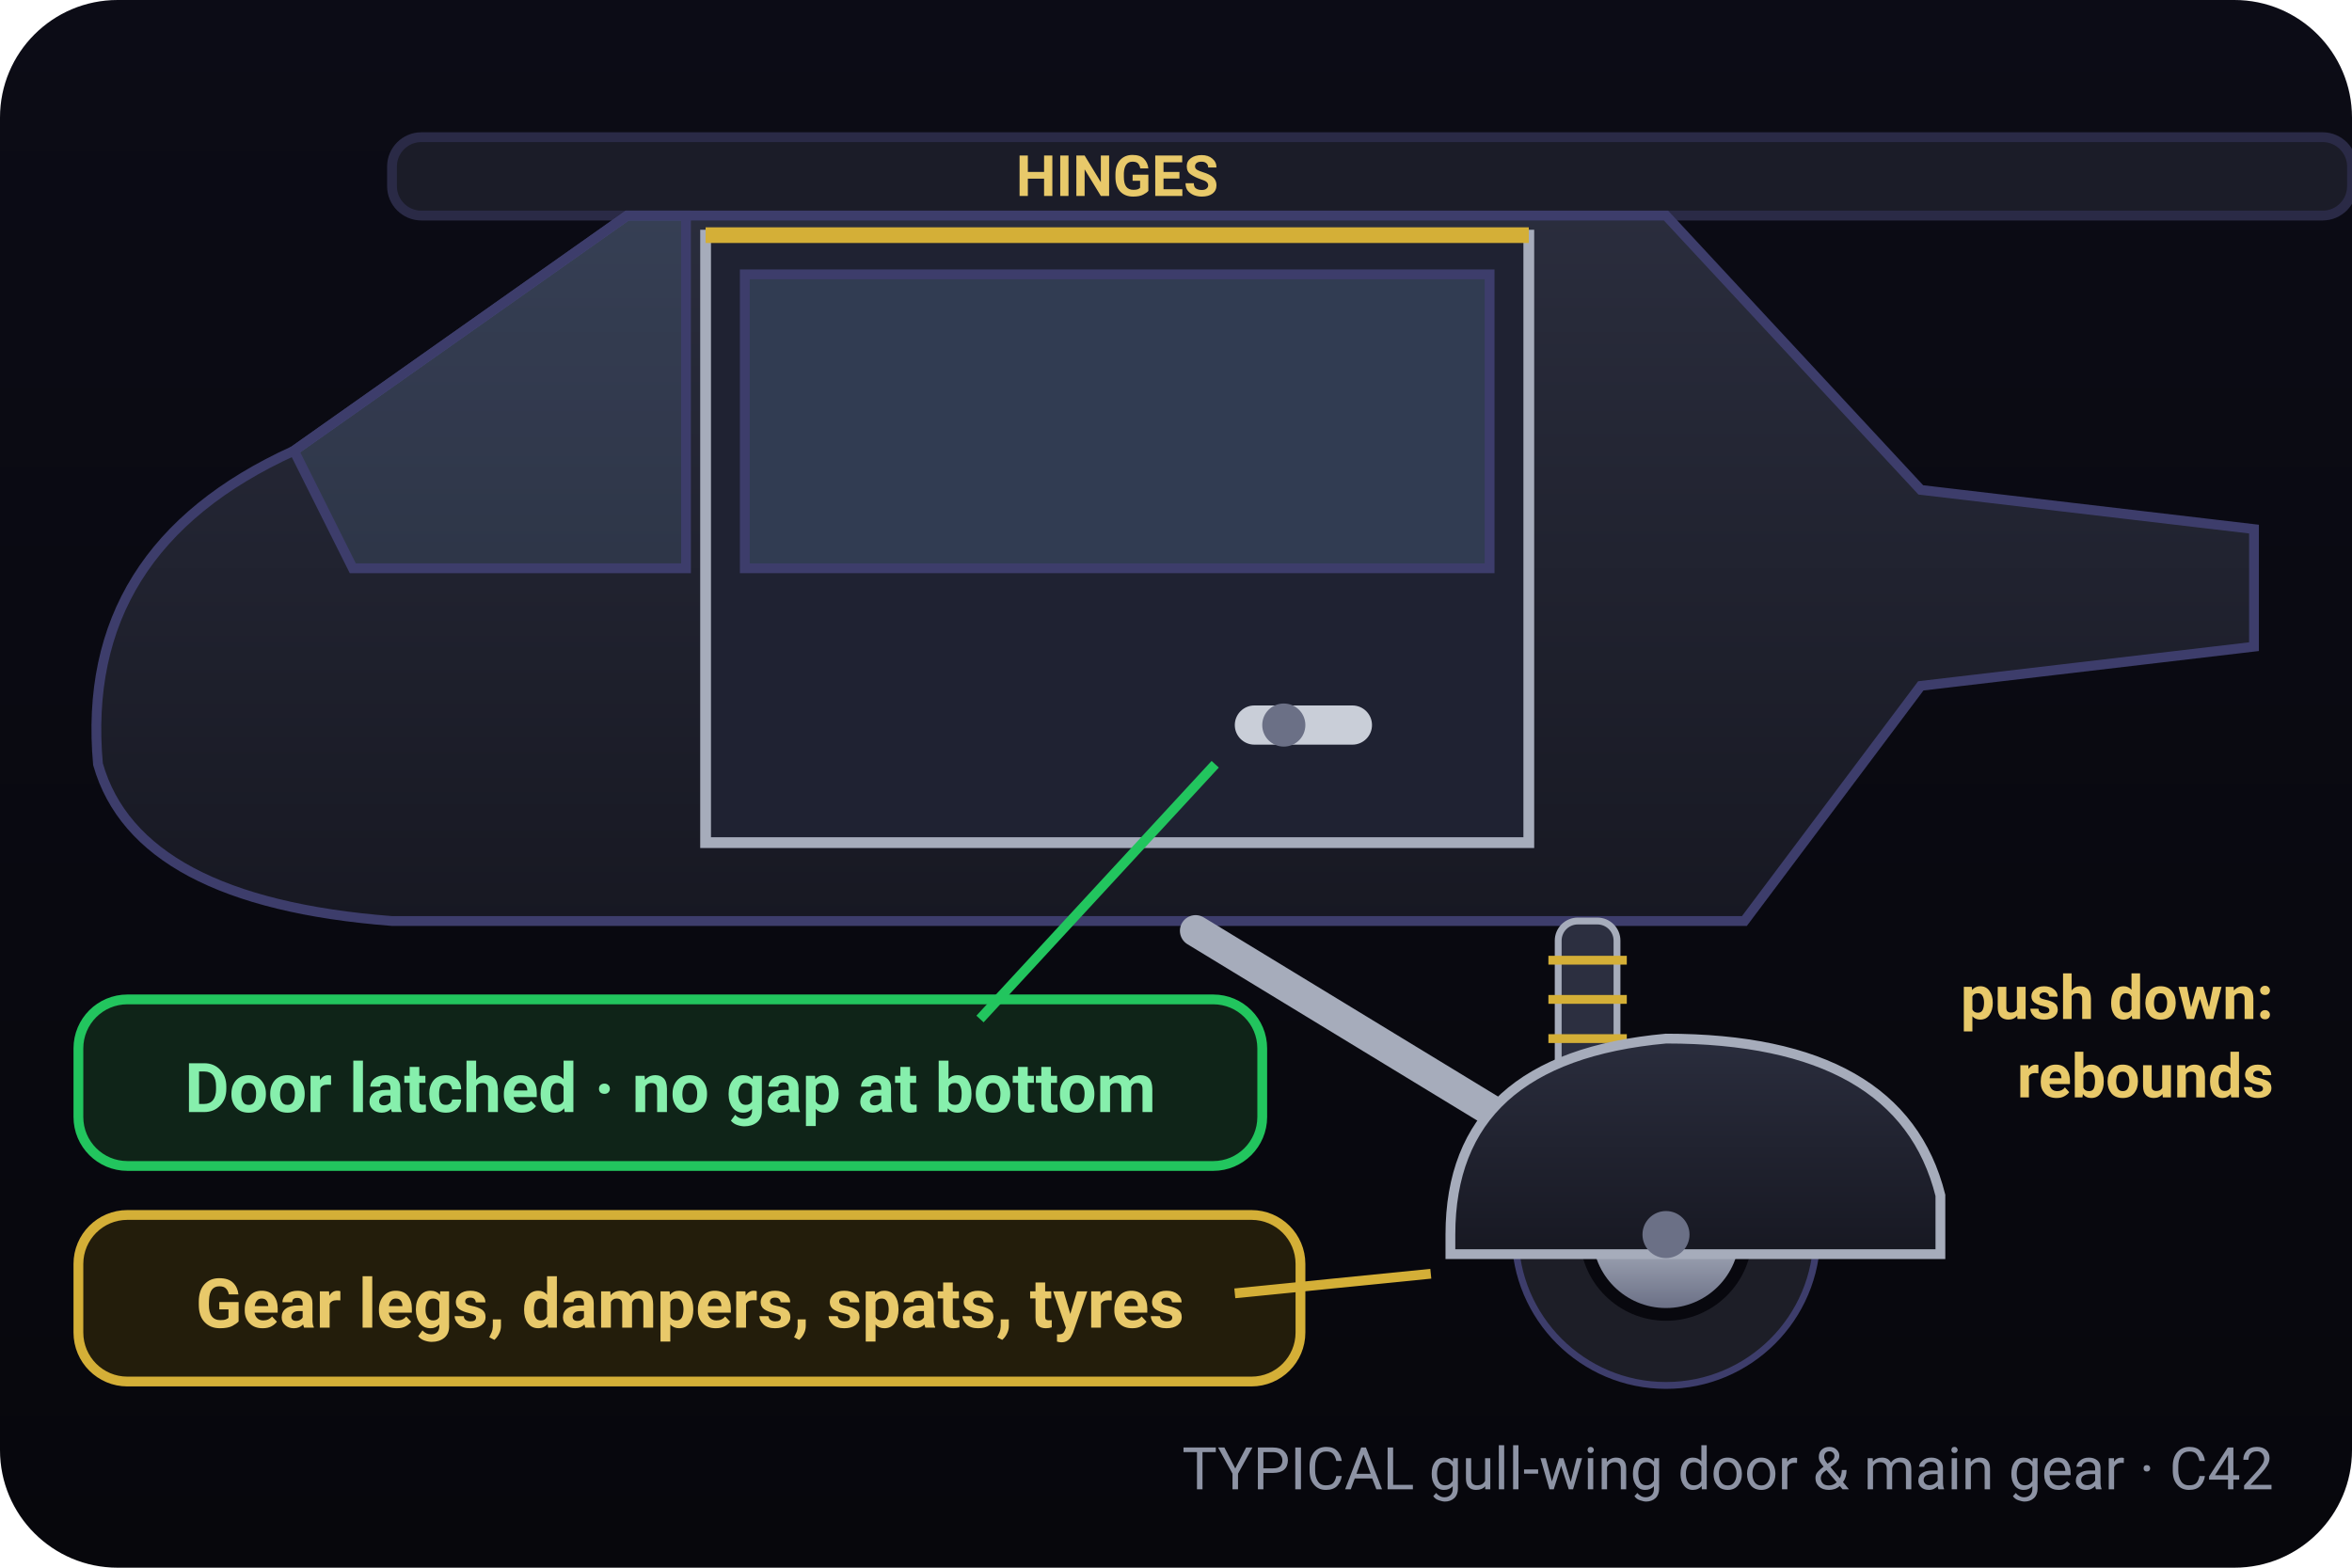
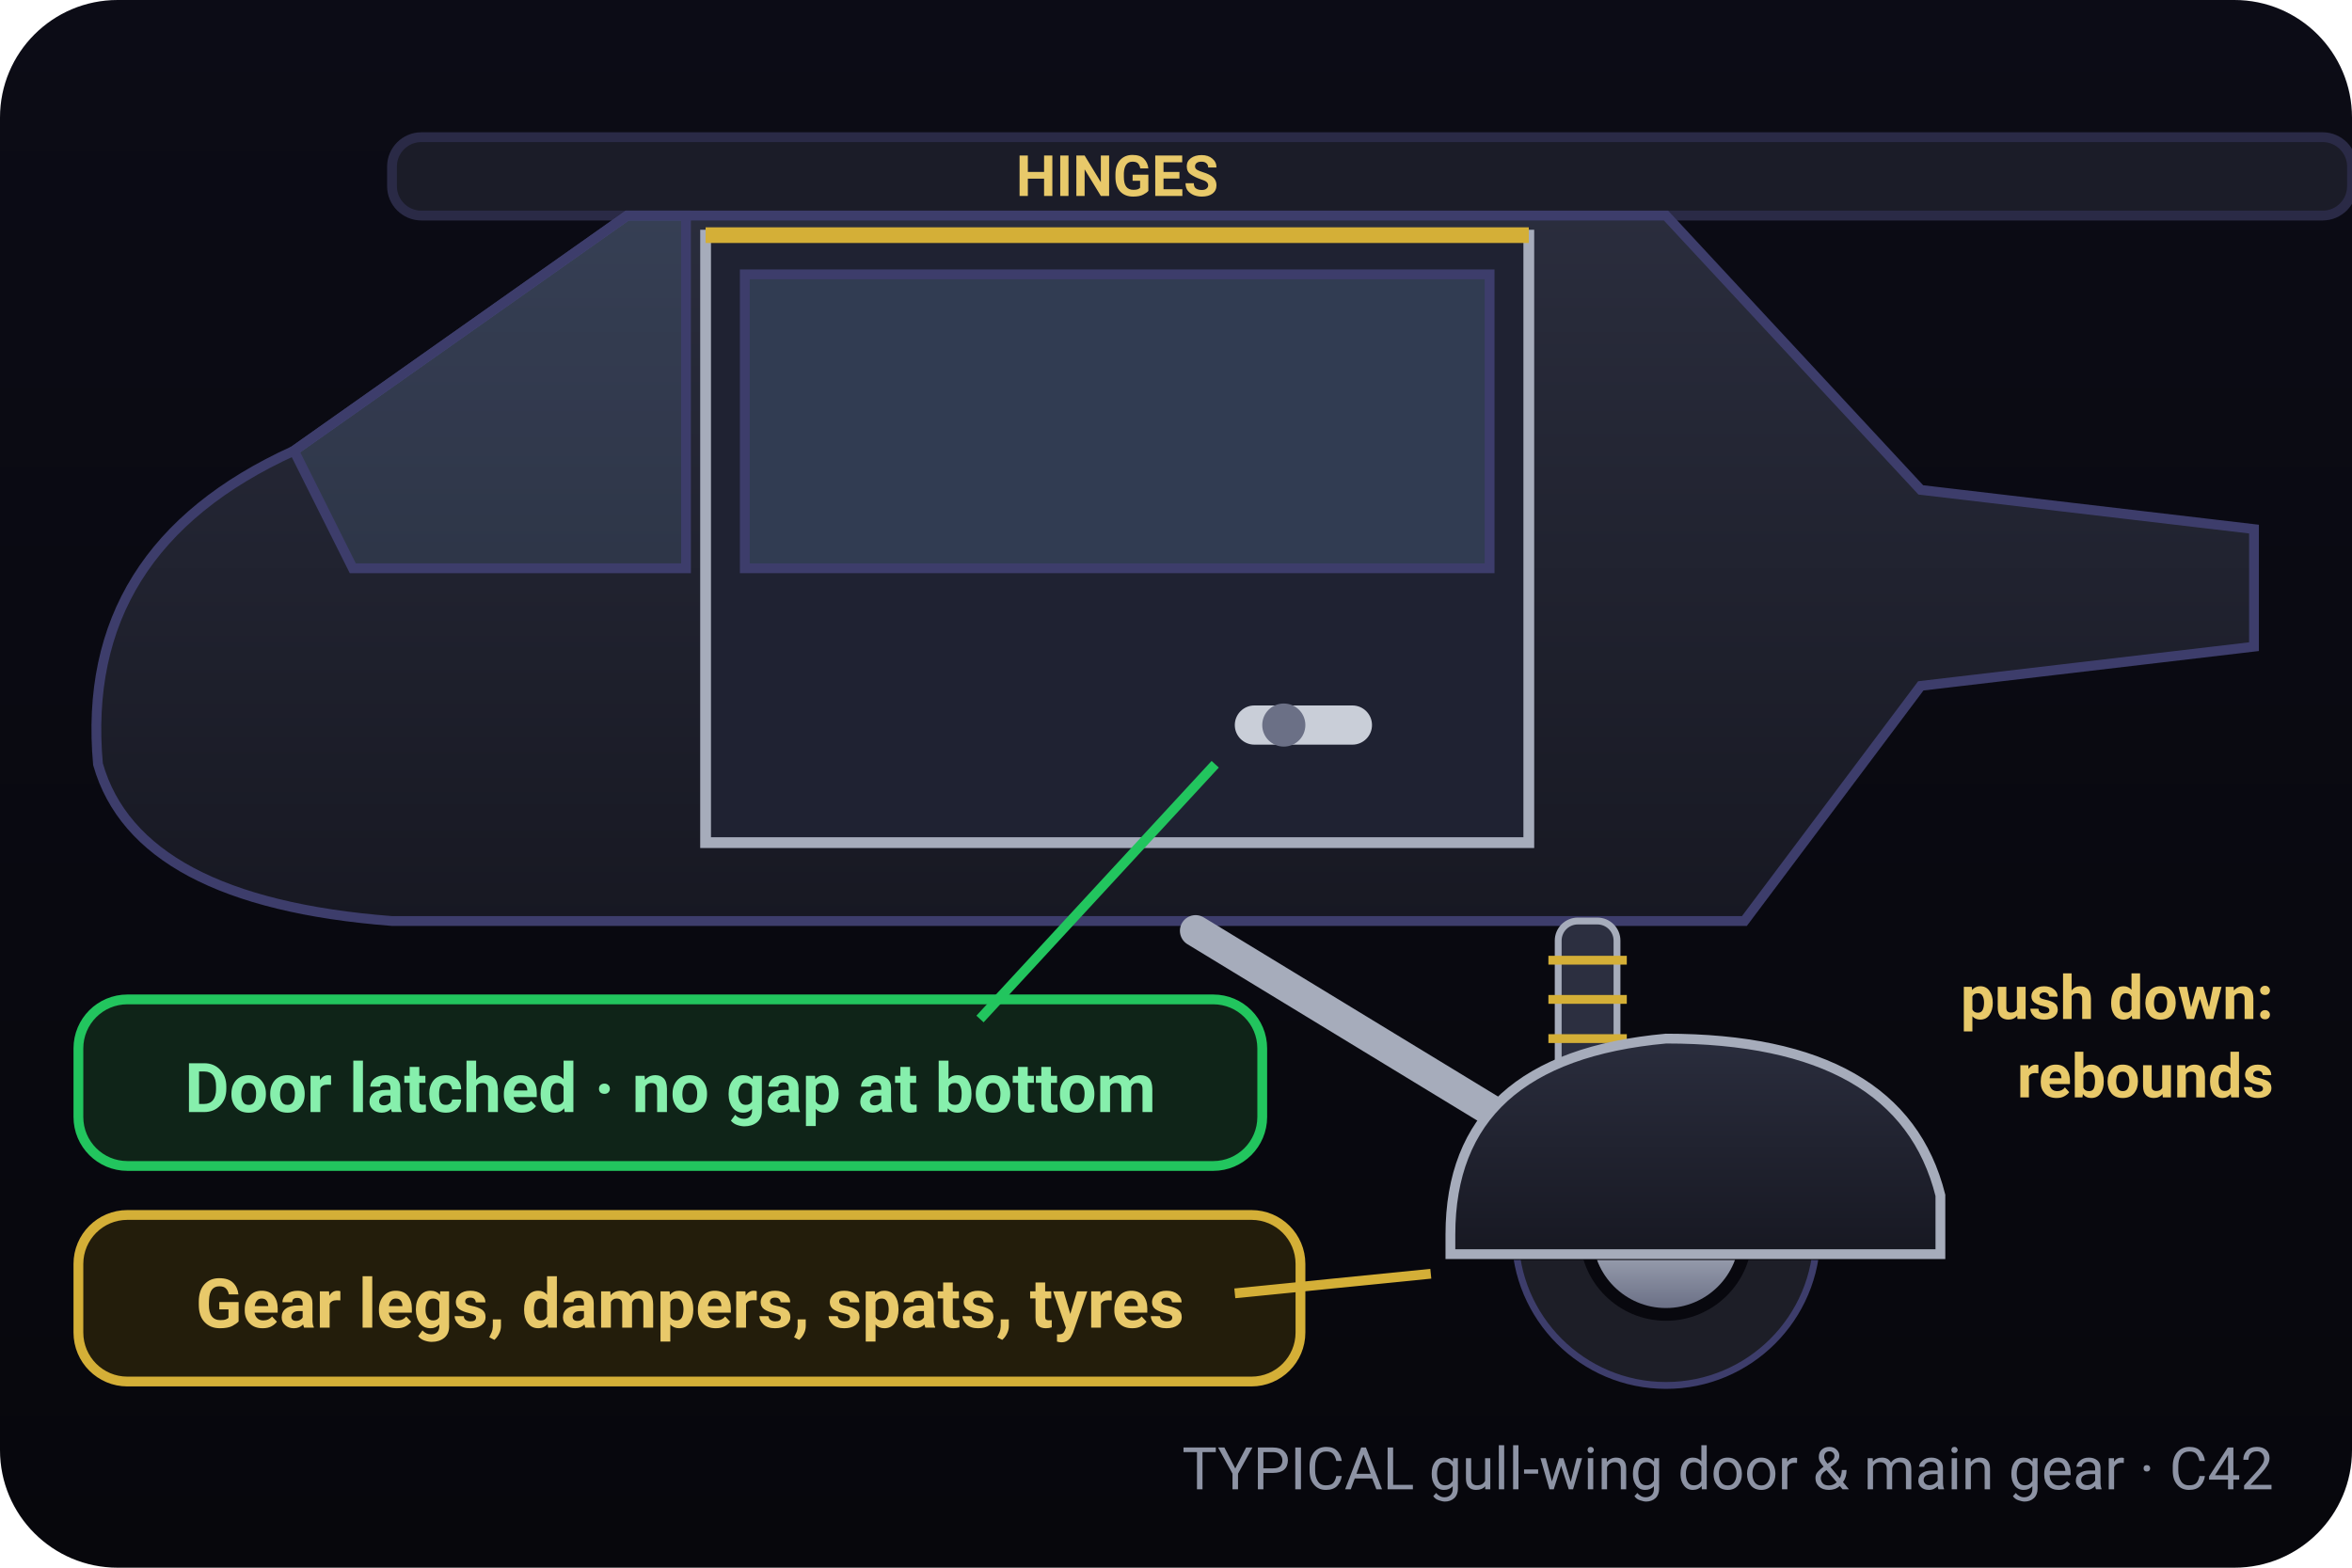
<svg xmlns="http://www.w3.org/2000/svg" viewBox="0 0 240 160" role="img" aria-label="Typical C42 gull-wing door hinged along the top: open, check hinges and struts, close and latch with no gap at the bottom; then the main gear leg, shock absorber, spat and tyre are checked and the aircraft rebounds when pushed down">
  <defs>
    <linearGradient id="bg" x1="0" y1="0" x2="0" y2="1">
      <stop offset="0" stop-color="#0c0c16" />
      <stop offset="1" stop-color="#07070c" />
    </linearGradient>
    <linearGradient id="metal" x1="0" y1="0" x2="0" y2="1">
      <stop offset="0" stop-color="#e4e7ee" />
      <stop offset=".5" stop-color="#a9afbd" />
      <stop offset="1" stop-color="#6b7086" />
    </linearGradient>
    <linearGradient id="metalh" x1="0" y1="0" x2="1" y2="0">
      <stop offset="0" stop-color="#6b7086" />
      <stop offset=".45" stop-color="#d9dde5" />
      <stop offset="1" stop-color="#7d8296" />
    </linearGradient>
    <linearGradient id="skin" x1="0" y1="0" x2="0" y2="1">
      <stop offset="0" stop-color="#2a2d3d" />
      <stop offset="1" stop-color="#171822" />
    </linearGradient>
    <linearGradient id="fab" x1="0" y1="0" x2="0" y2="1">
      <stop offset="0" stop-color="#262a3c" />
      <stop offset="1" stop-color="#1a1c2a" />
    </linearGradient>
    <radialGradient id="glass" cx=".35" cy=".3" r=".8">
      <stop offset="0" stop-color="#93c5fd" stop-opacity=".28" />
      <stop offset="1" stop-color="#8b5cf6" stop-opacity=".12" />
    </radialGradient>
+     <clipPath id="belowspat">
+       <rect x="140" y="134.6" width="70" height="30" />
+     </clipPath>
  </defs>
  <style>
  text{font-family:system-ui,-apple-system,"Segoe UI",Roboto,Arial,sans-serif}
  .door{transform-origin:100px 30px;animation:door 4s ease-in-out infinite}
  .latch{transform-origin:131px 80px;animation:latch 4s ease-in-out infinite}
  .pa{animation:pa 4s linear infinite}
  .pb{animation:pb 4s linear infinite}
  .bounce{animation:bounce 4s ease-in-out infinite}
  .damp{transform-origin:162px 124px;animation:damp 4s ease-in-out infinite}
  @keyframes door{0%,4%{transform:scaleY(1)}14%,22%{transform:scaleY(.3)}34%,100%{transform:scaleY(1)}}
  @keyframes latch{0%,34%{transform:rotate(-70deg)}42%,100%{transform:rotate(0)}}
  @keyframes pa{0%,36%{opacity:.2}42%,96%{opacity:1}100%{opacity:.2}}
  @keyframes pb{0%,52%{opacity:.2}58%,96%{opacity:1}100%{opacity:.2}}
  @keyframes bounce{0%,56%{transform:translateY(0)}62%{transform:translateY(5px)}70%{transform:translateY(-1.5px)}76%,100%{transform:translateY(0)}}
  @keyframes damp{0%,56%{transform:scaleY(1)}62%{transform:scaleY(.8)}70%{transform:scaleY(1.04)}76%,100%{transform:scaleY(1)}}
  @media (prefers-reduced-motion:reduce){*{animation:none!important}}
</style>
  <rect width="240" height="160" rx="12" fill="url(#bg)" />
  <g transform="translate(0,-6)">
    <g class="bounce">
      <rect x="40" y="20" width="200" height="8" rx="3" fill="#1b1c28" stroke="#2a2a46" />
      <path d="M10 84 Q8 62 30 52 L64 28 L170 28 L196 56 L230 60 L230 72 L196 76 L178 100 L40 100 Q14 98 10 84Z" fill="url(#skin)" stroke="#3d3d6b" />
      <path d="M30 52 L64 28 L70 28 L70 64 L36 64Z" fill="#93c5fd" fill-opacity=".12" stroke="#3d3d6b" />
+       <path d="M72 30 L156 30 L156 92 L72 92Z" fill="#08080e" stroke="#2a2a46" />
      <g class="door">
        <path d="M72 30 L156 30 L156 92 L72 92Z" fill="#1f2232" stroke="#a6acbb" stroke-width="1.1" />
        <path d="M76 34 L152 34 L152 64 L76 64Z" fill="#93c5fd" fill-opacity=".16" stroke="#3d3d6b" />
+         <g class="latch">
+           <rect x="126" y="78" width="14" height="4" rx="2" fill="#c9ced8" />
+           <circle cx="131" cy="80" r="2.2" fill="#6b7086" />
+         </g>
      </g>
      <path d="M72 30 L156 30" stroke="#d4af37" stroke-width="1.6" />
      <text x="114" y="26" text-anchor="middle" font-size="5.8" font-weight="700" fill="#e8c96a">HINGES</text>
-       <g class="latch">
-         <rect x="126" y="78" width="14" height="4" rx="2" fill="#c9ced8" />
-         <circle cx="131" cy="80" r="2.2" fill="#6b7086" />
-       </g>
    </g>
    <path d="M122 101 L168 129" stroke="#a6acbb" stroke-width="3.2" stroke-linecap="round" />
    <g class="damp">
      <rect x="159" y="100" width="6" height="24" rx="2" fill="#2c2f40" stroke="#a6acbb" stroke-width=".7" />
      <path d="M158 104 h8 M158 108 h8 M158 112 h8 M158 116 h8 M158 120 h8" stroke="#d4af37" stroke-width=".9" />
    </g>
    <g>
-       <circle cx="170" cy="132" r="12" fill="none" stroke="#1d1e27" stroke-width="6.4" />
-       <circle cx="170" cy="132" r="15.4" fill="none" stroke="#3d3d6b" stroke-width=".7" />
-       <circle cx="170" cy="132" r="7.5" fill="url(#metal)" />
+       <g clip-path="url(#belowspat)">
+         <circle cx="170" cy="132" r="12" fill="none" stroke="#1d1e27" stroke-width="6.4" />
+         <circle cx="170" cy="132" r="15.4" fill="none" stroke="#3d3d6b" stroke-width=".7" />
+         <circle cx="170" cy="132" r="7.5" fill="url(#metal)" />
+       </g>
      <path d="M148 132 Q148 114 170 112 Q194 112 198 128 L198 134 L148 134Z" fill="url(#skin)" stroke="#a6acbb" stroke-width="1" />
-       <circle cx="170" cy="132" r="2.4" fill="#6b7086" />
    </g>
    <g class="pa">
      <g>
        <rect x="8.0" y="108" width="120.8" height="17" rx="5" fill="#0f2418" stroke="#22c55e" />
        <text x="68.4" y="119.5" text-anchor="middle" font-size="7" font-weight="700" fill="#86efac">Door latched · no gap at bottom</text>
      </g>
      <path d="M100 110 L124 84" stroke="#22c55e" stroke-width="1" />
    </g>
    <g class="pb">
      <g>
        <rect x="8.0" y="130" width="124.7" height="17" rx="5" fill="#231d0b" stroke="#d4af37" />
        <text x="70.4" y="141.5" text-anchor="middle" font-size="7" font-weight="700" fill="#e8c96a">Gear legs, dampers, spats, tyres</text>
      </g>
      <path d="M126 138 L146 136" stroke="#d4af37" stroke-width="1" />
    </g>
    <g class="pb">
      <text x="232" y="110" text-anchor="end" font-size="6.2" font-weight="700" fill="#e8c96a">push down:</text>
      <text x="232" y="118" text-anchor="end" font-size="6.2" font-weight="700" fill="#e8c96a">rebounds</text>
    </g>
  </g>
  <text x="232" y="152" text-anchor="end" font-size="6" fill="#8d93a4">TYPICAL gull-wing door &amp; main gear · C42</text>
</svg>
